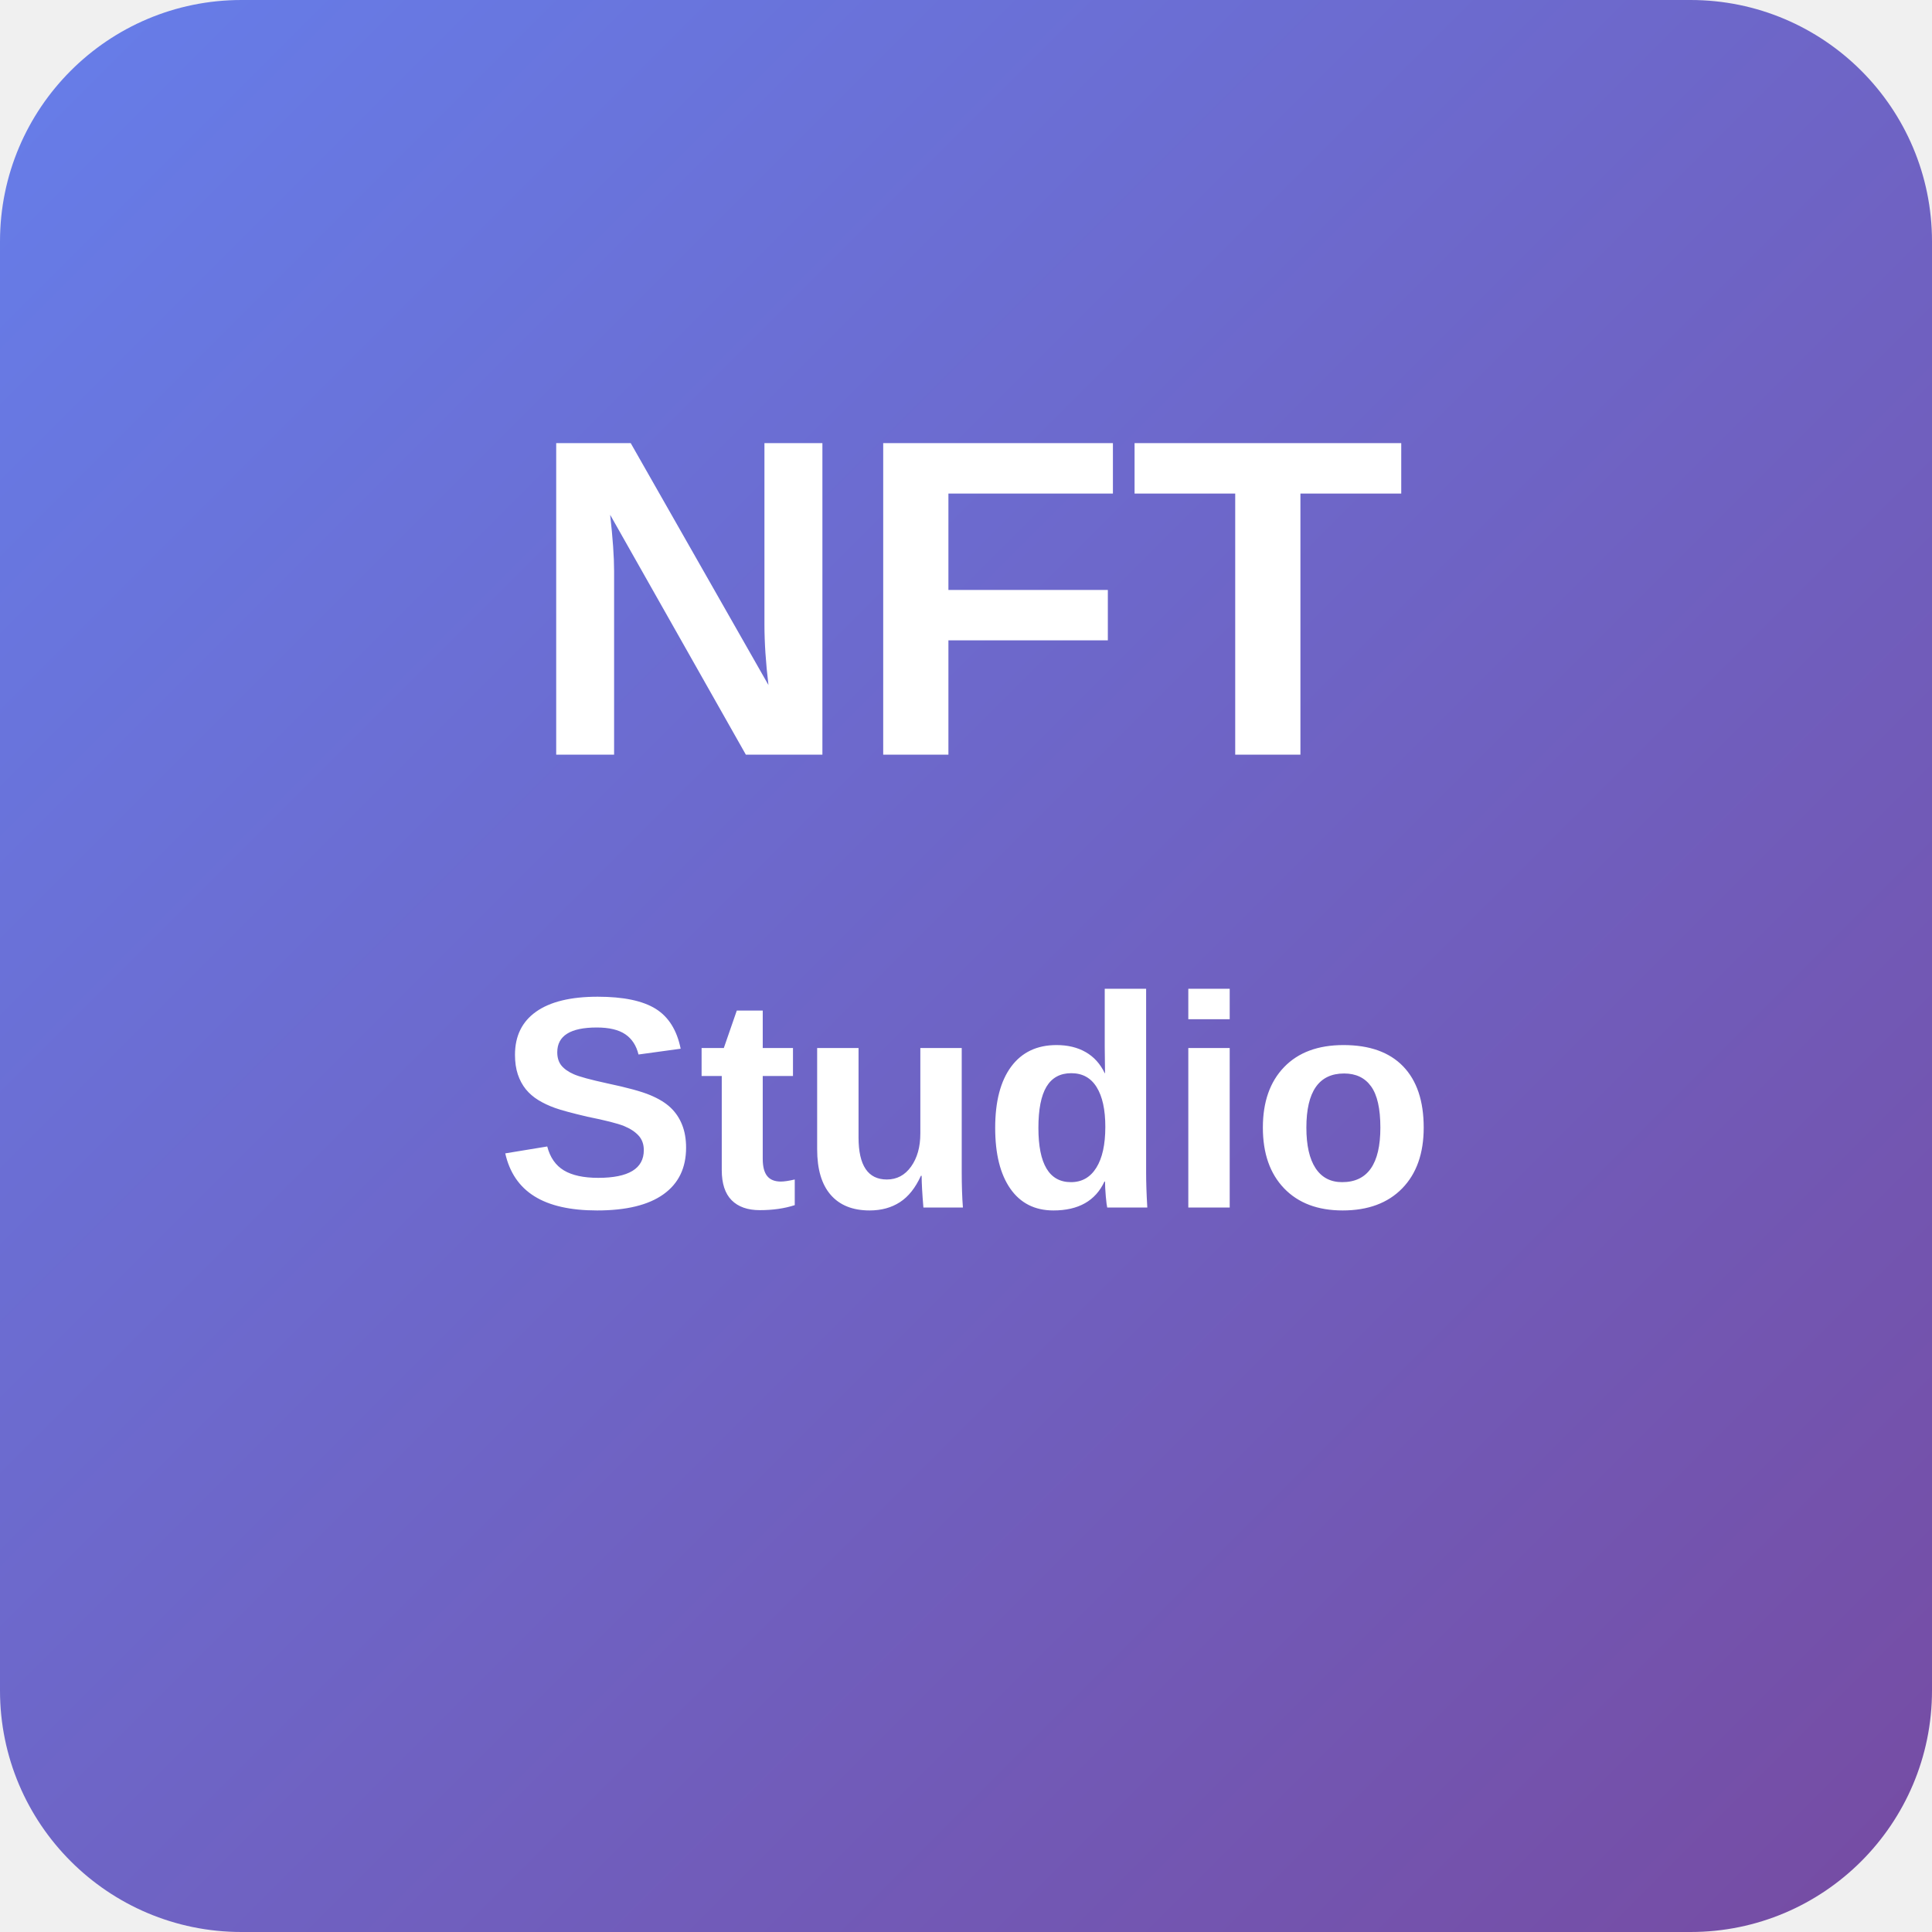
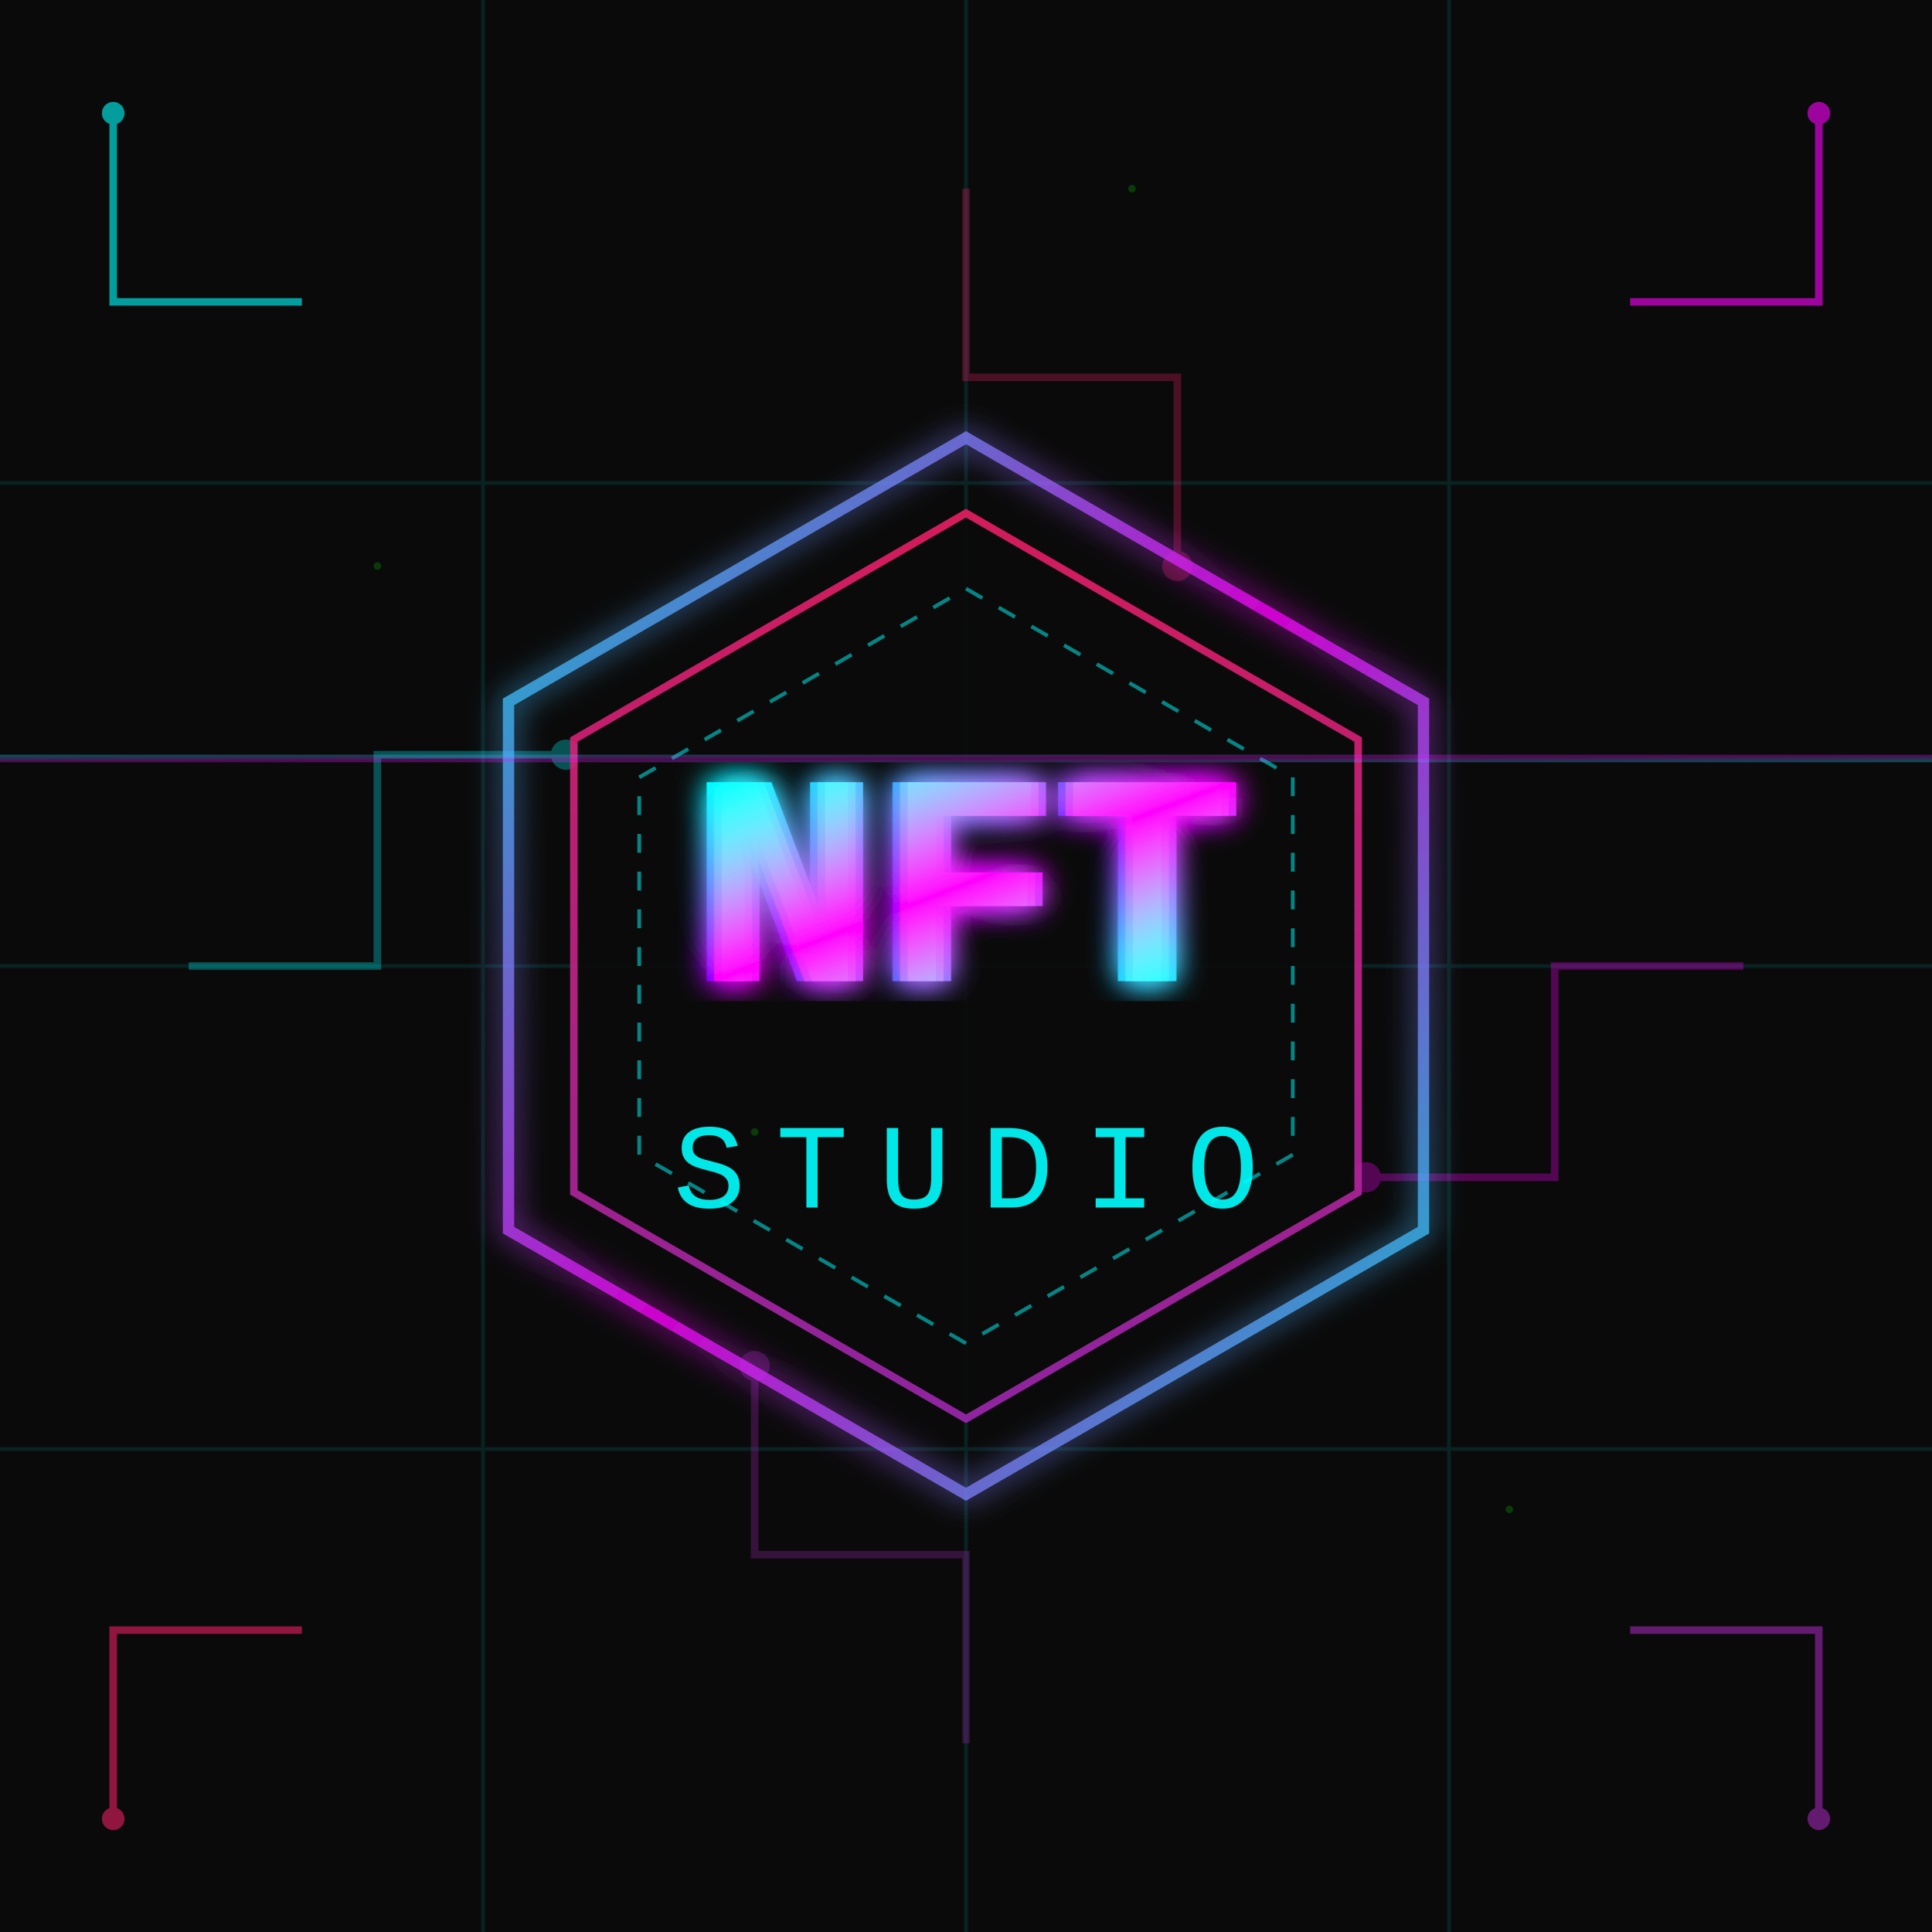
<svg xmlns="http://www.w3.org/2000/svg" width="512" height="512">
  <defs>
-     <linearGradient id="bg" x1="0%" y1="0%" x2="100%" y2="100%">
-       <stop offset="0%" style="stop-color:#667eea;stop-opacity:1" />
-       <stop offset="100%" style="stop-color:#764ba2;stop-opacity:1" />
+     <linearGradient id="neonGrad" x1="0%" y1="0%" x2="100%" y2="100%">
+       <stop offset="0%" style="stop-color:#00ffff;stop-opacity:1" />
+       <stop offset="50%" style="stop-color:#ff00ff;stop-opacity:1" />
+       <stop offset="100%" style="stop-color:#00ffff;stop-opacity:1" />
    </linearGradient>
+     <linearGradient id="purpleGrad" x1="0%" y1="0%" x2="0%" y2="100%">
+       <stop offset="0%" style="stop-color:#e91e63;stop-opacity:1" />
+       <stop offset="100%" style="stop-color:#9c27b0;stop-opacity:1" />
+     </linearGradient>
+     <filter id="glitch">
+       <feColorMatrix in="SourceGraphic" mode="matrix" values="1 0 0 0 0  0 1 0 0 0  0 0 1 0 0  0 0 0 1 0" result="red" />
+       <feOffset in="red" dx="2" dy="0" result="redOffset" />
+       <feColorMatrix in="SourceGraphic" mode="matrix" values="0 0 0 0 0  0 1 0 0 0  0 0 1 0 0  0 0 0 1 0" result="cyan" />
+       <feOffset in="cyan" dx="-2" dy="0" result="cyanOffset" />
+       <feBlend mode="screen" in="redOffset" in2="cyanOffset" result="glitch1" />
+       <feBlend mode="screen" in="glitch1" in2="SourceGraphic" />
+     </filter>
+     <filter id="glow">
+       <feGaussianBlur stdDeviation="4" result="coloredBlur" />
+       <feMerge>
+         <feMergeNode in="coloredBlur" />
+         <feMergeNode in="SourceGraphic" />
+       </feMerge>
+     </filter>
  </defs>
-   <rect width="512" height="512" fill="url(#bg)" rx="64" />
-   <text x="256" y="200" font-family="Arial, sans-serif" font-size="120" font-weight="bold" fill="white" text-anchor="middle">NFT</text>
-   <text x="256" y="320" font-family="Arial, sans-serif" font-size="80" font-weight="bold" fill="white" text-anchor="middle">Studio</text>
+   <rect width="512" height="512" fill="#0a0a0a" />
+   <g opacity="0.1">
+     <line x1="0" y1="128" x2="512" y2="128" stroke="#00ffff" stroke-width="1" />
+     <line x1="0" y1="256" x2="512" y2="256" stroke="#00ffff" stroke-width="1" />
+     <line x1="0" y1="384" x2="512" y2="384" stroke="#00ffff" stroke-width="1" />
+     <line x1="128" y1="0" x2="128" y2="512" stroke="#00ffff" stroke-width="1" />
+     <line x1="256" y1="0" x2="256" y2="512" stroke="#00ffff" stroke-width="1" />
+     <line x1="384" y1="0" x2="384" y2="512" stroke="#00ffff" stroke-width="1" />
+   </g>
+   <g opacity="0.3">
+     <path d="M 50 256 L 100 256 L 100 200 L 150 200" stroke="#00ffff" stroke-width="2" fill="none" />
+     <circle cx="150" cy="200" r="4" fill="#00ffff" />
+     <path d="M 462 256 L 412 256 L 412 312 L 362 312" stroke="#ff00ff" stroke-width="2" fill="none" />
+     <circle cx="362" cy="312" r="4" fill="#ff00ff" />
+     <path d="M 256 50 L 256 100 L 312 100 L 312 150" stroke="#e91e63" stroke-width="2" fill="none" />
+     <circle cx="312" cy="150" r="4" fill="#e91e63" />
+     <path d="M 256 462 L 256 412 L 200 412 L 200 362" stroke="#9c27b0" stroke-width="2" fill="none" />
+     <circle cx="200" cy="362" r="4" fill="#9c27b0" />
+   </g>
+   <g transform="translate(256, 256)">
+     <polygon points="0,-140 121.24,-70 121.24,70 0,140 -121.24,70 -121.24,-70" fill="none" stroke="url(#neonGrad)" stroke-width="3" filter="url(#glow)" opacity="0.8" />
+     <polygon points="0,-120 103.92,-60 103.92,60 0,120 -103.92,60 -103.92,-60" fill="#0a0a0a" stroke="url(#purpleGrad)" stroke-width="2" opacity="0.9" />
+     <polygon points="0,-100 86.6,-50 86.6,50 0,100 -86.6,50 -86.6,-50" fill="none" stroke="#00ffff" stroke-width="1" opacity="0.5" stroke-dasharray="5,5" />
+   </g>
+   <g filter="url(#glitch)">
+     <text x="256" y="260" font-family="Courier New, monospace" font-size="80" font-weight="bold" text-anchor="middle" fill="url(#neonGrad)" filter="url(#glow)">NFT</text>
+   </g>
+   <text x="256" y="320" font-family="Courier New, monospace" font-size="32" font-weight="300" text-anchor="middle" fill="#00ffff" opacity="0.9" letter-spacing="8">STUDIO</text>
+   <g opacity="0.6">
+     <path d="M 30 30 L 30 80 L 80 80" stroke="#00ffff" stroke-width="2" fill="none" />
+     <circle cx="30" cy="30" r="3" fill="#00ffff" />
+     <path d="M 482 30 L 482 80 L 432 80" stroke="#ff00ff" stroke-width="2" fill="none" />
+     <circle cx="482" cy="30" r="3" fill="#ff00ff" />
+     <path d="M 30 482 L 30 432 L 80 432" stroke="#e91e63" stroke-width="2" fill="none" />
+     <circle cx="30" cy="482" r="3" fill="#e91e63" />
+     <path d="M 482 482 L 482 432 L 432 432" stroke="#9c27b0" stroke-width="2" fill="none" />
+     <circle cx="482" cy="482" r="3" fill="#9c27b0" />
+   </g>
+   <rect x="0" y="200" width="512" height="2" fill="url(#neonGrad)" opacity="0.3">
+     <animate attributeName="y" values="0;512;0" dur="8s" repeatCount="indefinite" />
+     <animate attributeName="opacity" values="0.3;0.6;0.3" dur="8s" repeatCount="indefinite" />
+   </rect>
+   <g opacity="0.2">
+     <circle cx="100" cy="150" r="1" fill="#00ff00">
+       <animate attributeName="cy" values="0;512" dur="5s" repeatCount="indefinite" />
+     </circle>
+     <circle cx="200" cy="300" r="1" fill="#00ff00">
+       <animate attributeName="cy" values="0;512" dur="6s" repeatCount="indefinite" />
+     </circle>
+     <circle cx="300" cy="50" r="1" fill="#00ff00">
+       <animate attributeName="cy" values="0;512" dur="4s" repeatCount="indefinite" />
+     </circle>
+     <circle cx="400" cy="400" r="1" fill="#00ff00">
+       <animate attributeName="cy" values="0;512" dur="7s" repeatCount="indefinite" />
+     </circle>
+   </g>
</svg>
